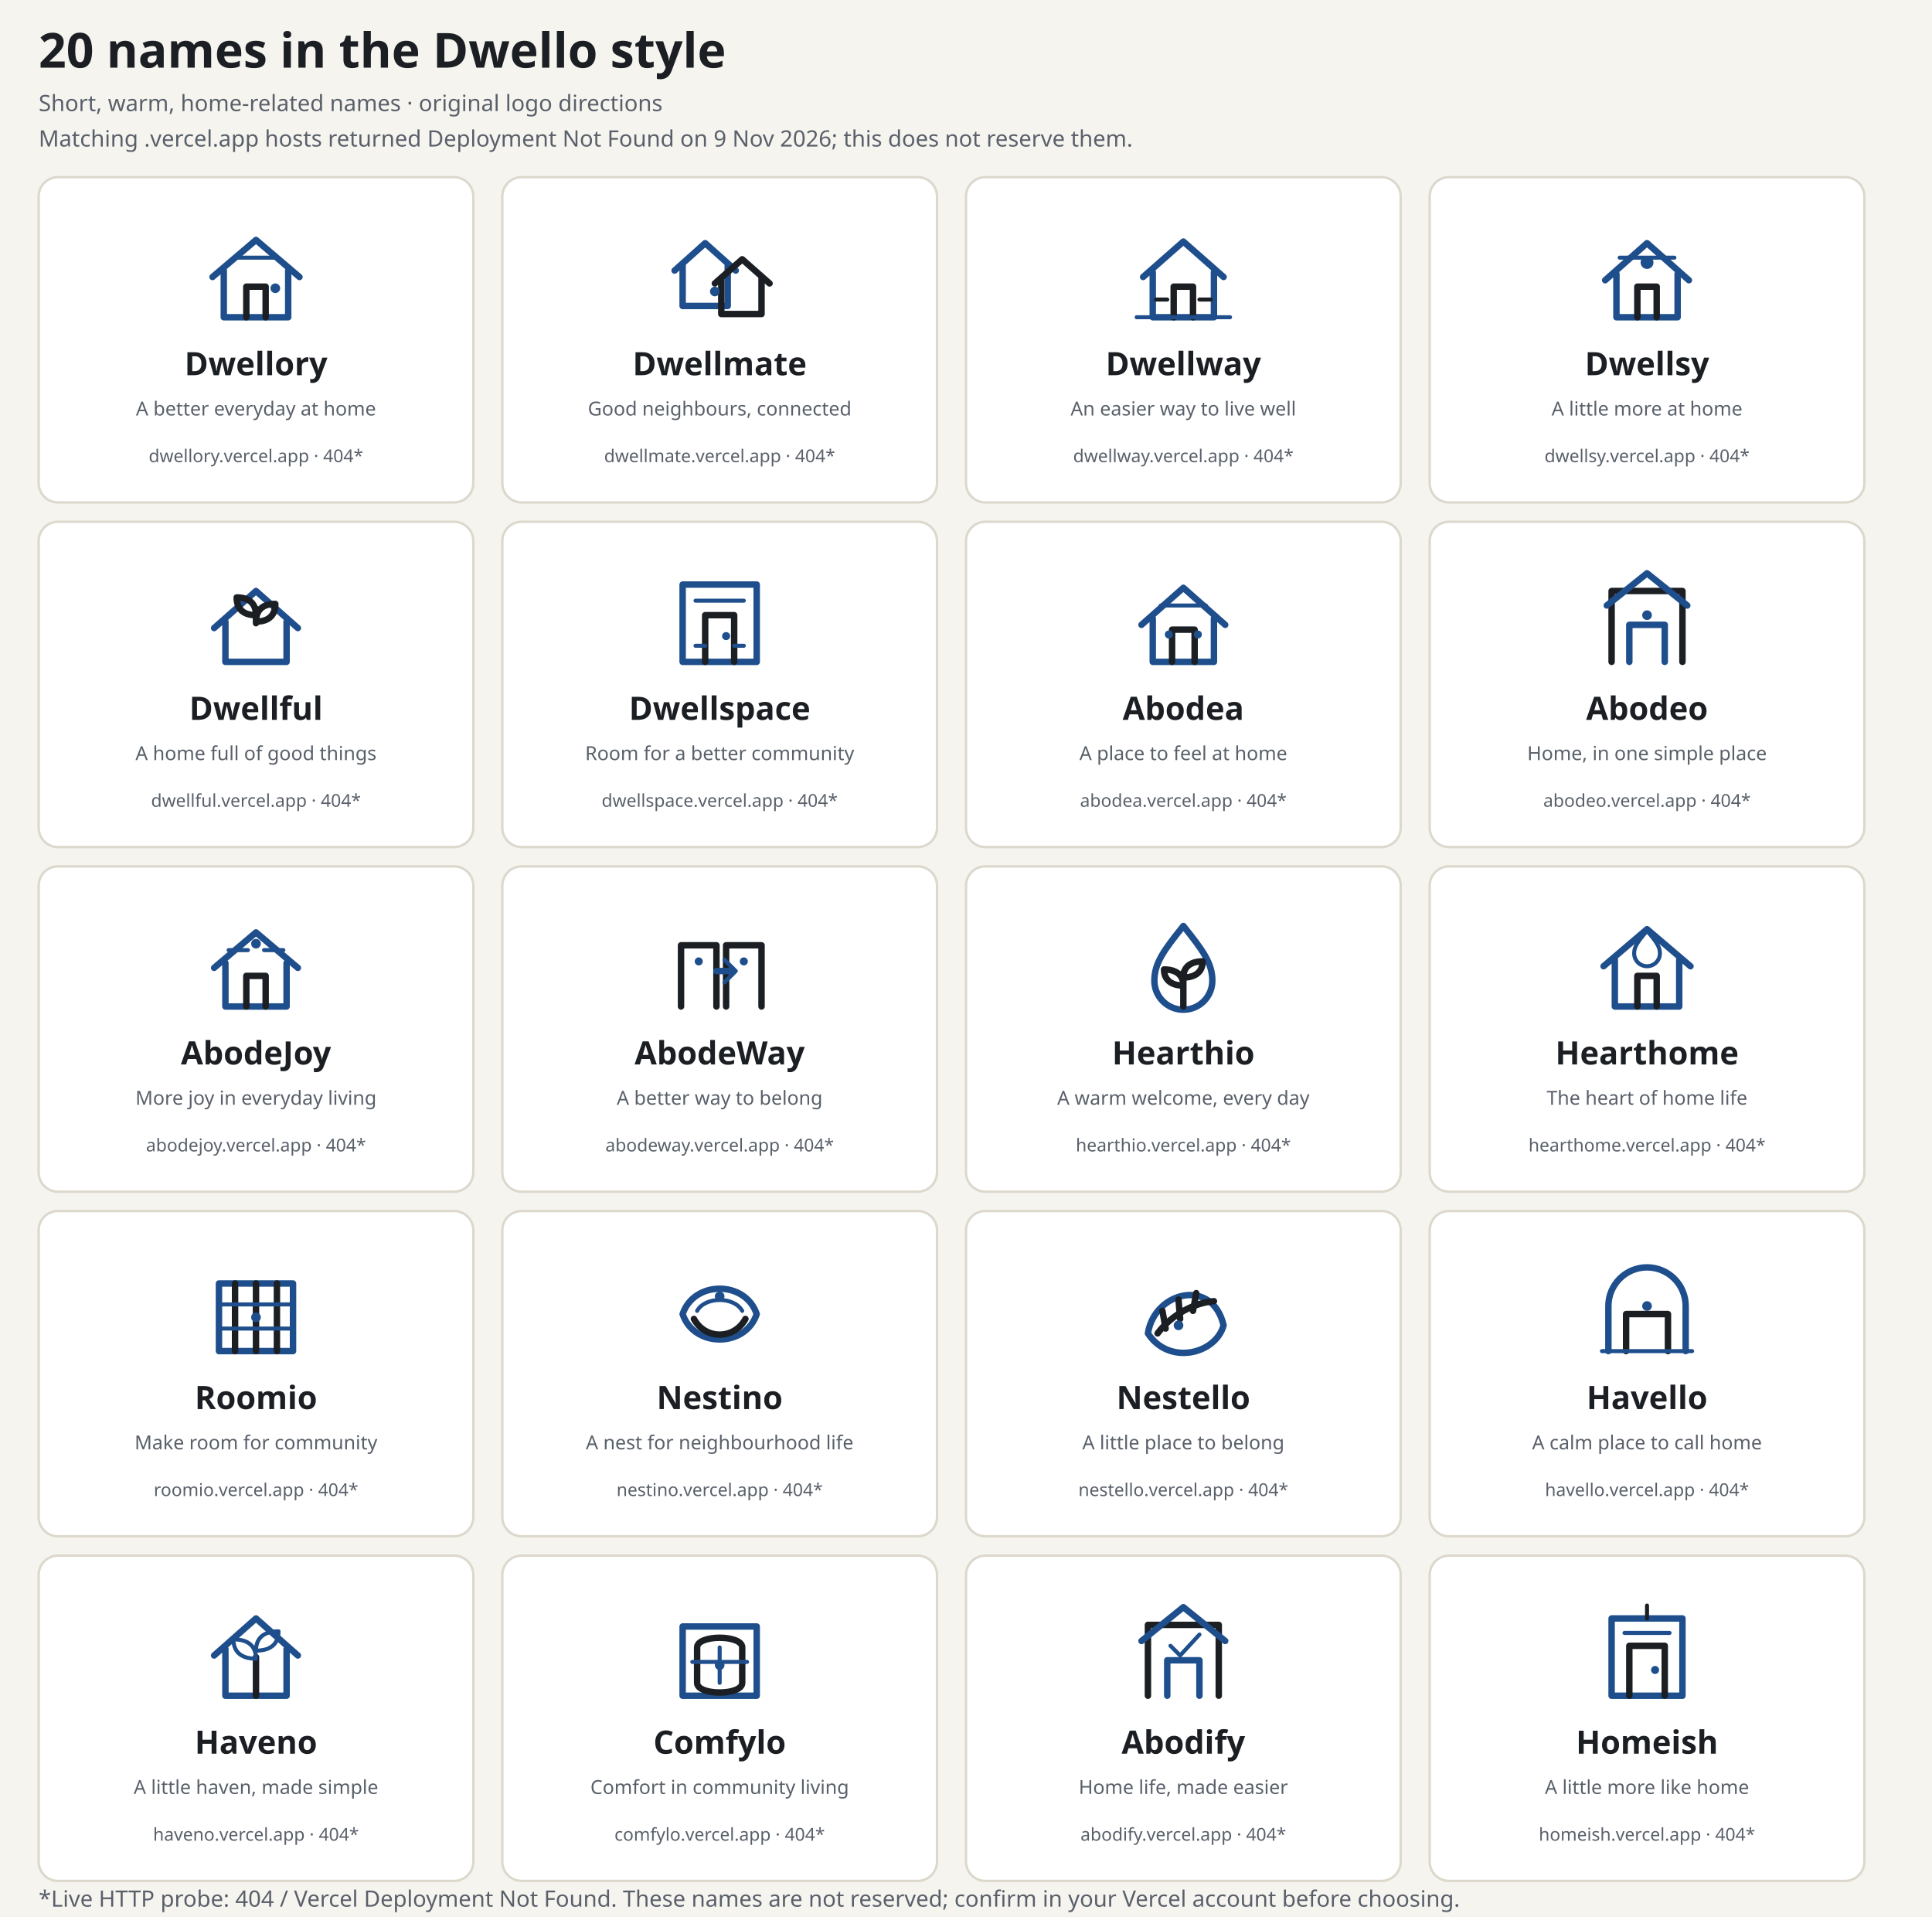
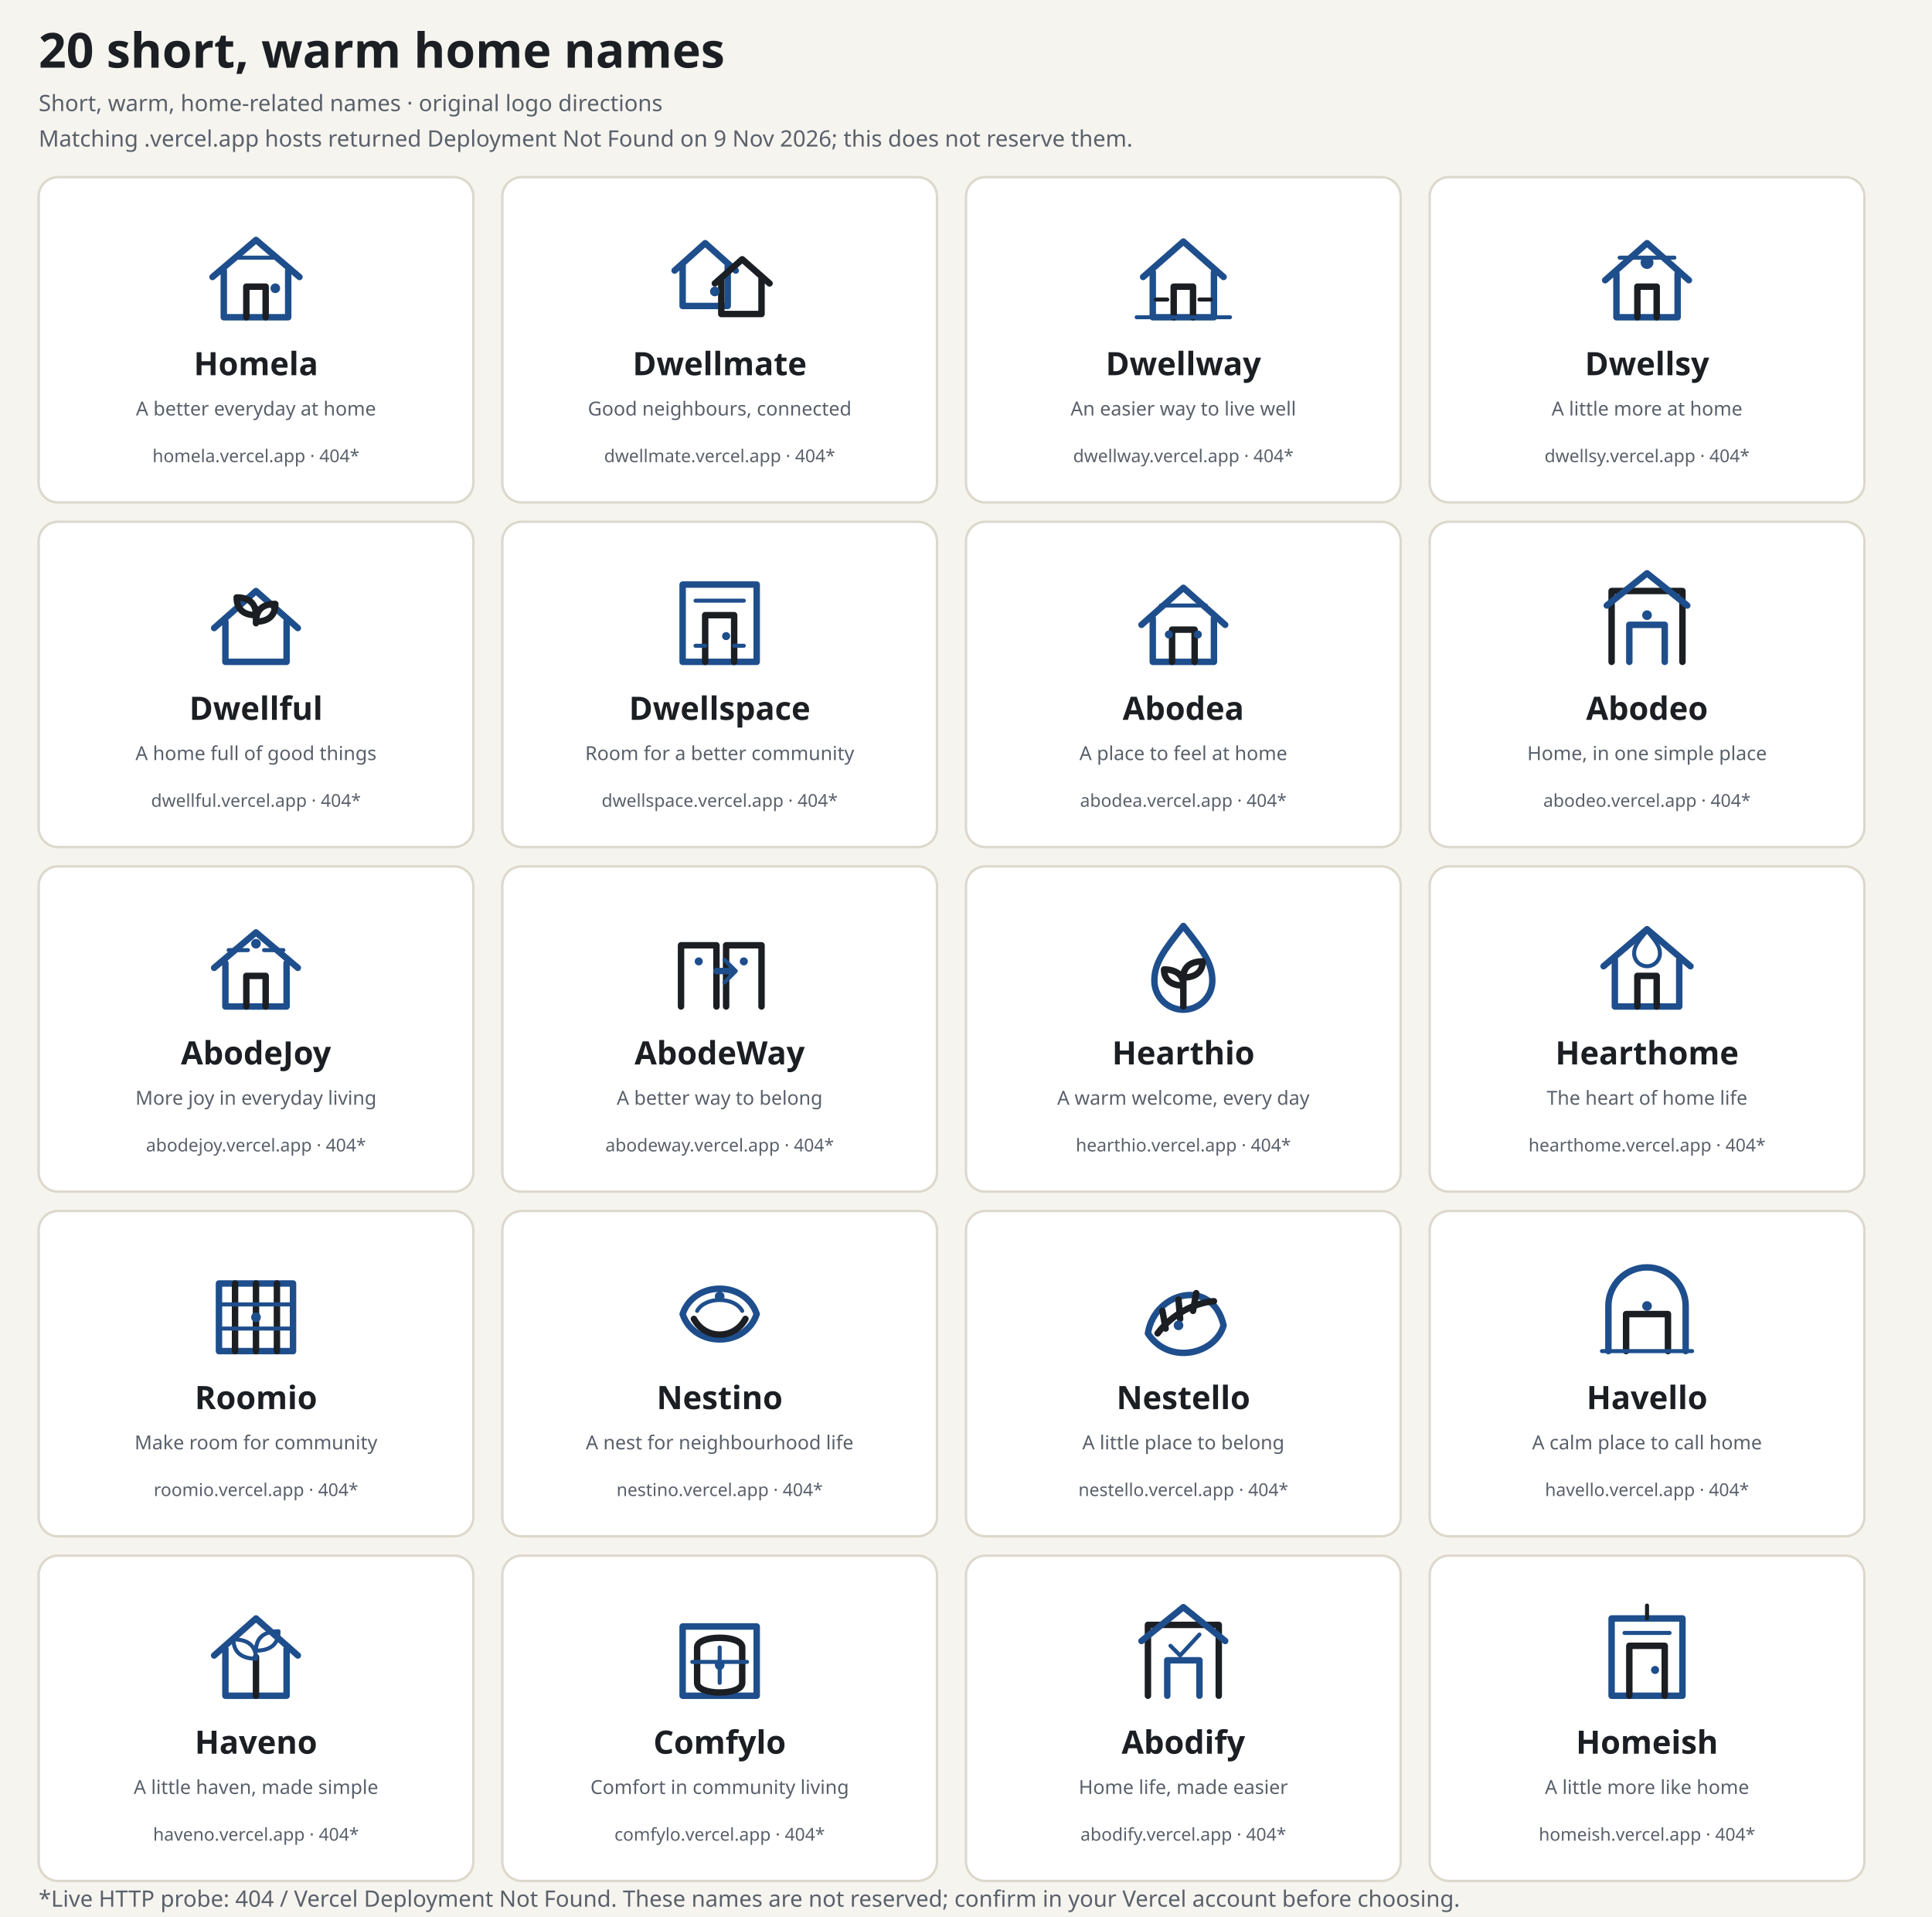
<svg xmlns="http://www.w3.org/2000/svg" width="1200" height="1190" viewBox="0 0 1200 1190" role="img" aria-labelledby="title description">
  <style>
    .page { fill: #f6f4ef; }
    .card { fill: #ffffff; stroke: #ddd8cc; stroke-width: 1.5; }
    .ink { fill: none; stroke: #1b1f23; }
    .brand { fill: none; stroke: #1e4e8c; }
    .brand-fill { fill: #1e4e8c; }
    .line { stroke-width: 4; stroke-linecap: round; stroke-linejoin: round; }
    .thin { stroke-width: 2.5; stroke-linecap: round; stroke-linejoin: round; }
    .name { fill: #1b1f23; font: 600 20px Manrope, 'Segoe UI', sans-serif; text-anchor: middle; }
    .tag { fill: #59606a; font: 400 12px Manrope, 'Segoe UI', sans-serif; text-anchor: middle; }
    .url { fill: #59606a; font: 500 11px Manrope, 'Segoe UI', sans-serif; text-anchor: middle; }
    .page-title { fill: #1b1f23; font: 700 30px Sora, 'Segoe UI', sans-serif; }
    .page-note { fill: #59606a; font: 400 14px Manrope, 'Segoe UI', sans-serif; }
  </style>
  <rect class="page" width="1200" height="1190" />
-   <text class="page-title" x="24" y="42">20 names in the Dwello style</text>
+   <text class="page-title" x="24" y="42">20 short, warm home names</text>
  <text class="page-note" x="24" y="69">Short, warm, home-related names · original logo directions</text>
  <text class="page-note" x="24" y="91">Matching .vercel.app hosts returned Deployment Not Found on 9 Nov 2026; this does not reserve them.</text>
  <g transform="translate(24 110)">
    <rect class="card" width="270" height="202" rx="12" />
    <g transform="translate(100 19)">
      <path class="line brand" d="m8 43 27-23 27 23M15 39v29h40V39" />
      <path class="line ink" d="M29 68V49h12v19" />
      <path class="thin brand" d="M23 31h24" />
      <circle class="brand-fill" cx="47" cy="50" r="3" />
    </g>
-     <text class="name" x="135" y="123">Dwellory</text>
+     <text class="name" x="135" y="123">Homela</text>
    <text class="tag" x="135" y="148">A better everyday at home</text>
-     <text class="url" x="135" y="177">dwellory.vercel.app · 404*</text>
+     <text class="url" x="135" y="177">homela.vercel.app · 404*</text>
  </g>
  <g transform="translate(312 110)">
    <rect class="card" width="270" height="202" rx="12" />
    <g transform="translate(100 19)">
      <path class="line brand" d="m7 39 19-17 19 17M12 36v25h28V36" />
      <path class="line ink" d="m32 47 17-15 17 15M36 44v22h25V44" />
      <circle class="brand-fill" cx="32" cy="52" r="3" />
    </g>
    <text class="name" x="135" y="123">Dwellmate</text>
    <text class="tag" x="135" y="148">Good neighbours, connected</text>
    <text class="url" x="135" y="177">dwellmate.vercel.app · 404*</text>
  </g>
  <g transform="translate(600 110)">
    <rect class="card" width="270" height="202" rx="12" />
    <g transform="translate(100 19)">
      <path class="line brand" d="m10 43 25-22 25 22M16 40v28h38V40" />
      <path class="line ink" d="M29 68V49h12v19" />
      <path class="thin brand" d="M6 68h58" />
      <path class="thin ink" d="M18 57h7M45 57h7" />
    </g>
    <text class="name" x="135" y="123">Dwellway</text>
    <text class="tag" x="135" y="148">An easier way to live well</text>
    <text class="url" x="135" y="177">dwellway.vercel.app · 404*</text>
  </g>
  <g transform="translate(888 110)">
    <rect class="card" width="270" height="202" rx="12" />
    <g transform="translate(100 19)">
      <path class="line brand" d="m9 45 26-23 26 23M16 41v27h38V41" />
      <path class="line ink" d="M29 68V49h12v19" />
      <path class="thin brand" d="M18 31h34" />
      <circle class="brand-fill" cx="35" cy="34" r="4" />
    </g>
    <text class="name" x="135" y="123">Dwellsy</text>
    <text class="tag" x="135" y="148">A little more at home</text>
    <text class="url" x="135" y="177">dwellsy.vercel.app · 404*</text>
  </g>
  <g transform="translate(24 324)">
    <rect class="card" width="270" height="202" rx="12" />
    <g transform="translate(100 19)">
      <path class="line brand" d="m9 47 26-23 26 23M16 43v25h38V43" />
      <path class="line ink" d="M35 44v-9M35 39c-9 0-12-5-12-11 8 0 12 4 12 11ZM35 43c9 0 12-5 12-11-8 0-12 4-12 11Z" />
      <path class="thin brand" d="M28 68h14" />
    </g>
    <text class="name" x="135" y="123">Dwellful</text>
    <text class="tag" x="135" y="148">A home full of good things</text>
    <text class="url" x="135" y="177">dwellful.vercel.app · 404*</text>
  </g>
  <g transform="translate(312 324)">
    <rect class="card" width="270" height="202" rx="12" />
    <g transform="translate(100 19)">
      <path class="line brand" d="M12 20h46v48H12z" />
      <path class="line ink" d="M26 68V39h18v29" />
      <path class="thin brand" d="M20 30h30M20 58h6M44 58h6" />
      <circle class="brand-fill" cx="39" cy="52" r="2.5" />
    </g>
    <text class="name" x="135" y="123">Dwellspace</text>
    <text class="tag" x="135" y="148">Room for a better community</text>
    <text class="url" x="135" y="177">dwellspace.vercel.app · 404*</text>
  </g>
  <g transform="translate(600 324)">
    <rect class="card" width="270" height="202" rx="12" />
    <g transform="translate(100 19)">
      <path class="line brand" d="m9 45 26-23 26 23M16 41v27h38V41" />
      <path class="line ink" d="M28 68V48h14v20" />
      <path class="thin brand" d="M21 33h28" />
      <circle class="brand-fill" cx="26" cy="51" r="2.5" />
      <circle class="brand-fill" cx="44" cy="51" r="2.5" />
    </g>
    <text class="name" x="135" y="123">Abodea</text>
    <text class="tag" x="135" y="148">A place to feel at home</text>
    <text class="url" x="135" y="177">abodea.vercel.app · 404*</text>
  </g>
  <g transform="translate(888 324)">
    <rect class="card" width="270" height="202" rx="12" />
    <g transform="translate(100 19)">
      <path class="line ink" d="M13 68V24h44v44" />
      <path class="line brand" d="m10 33 25-20 25 20M24 68V45h22v23" />
      <circle class="brand-fill" cx="35" cy="39" r="3" />
    </g>
    <text class="name" x="135" y="123">Abodeo</text>
    <text class="tag" x="135" y="148">Home, in one simple place</text>
    <text class="url" x="135" y="177">abodeo.vercel.app · 404*</text>
  </g>
  <g transform="translate(24 538)">
    <rect class="card" width="270" height="202" rx="12" />
    <g transform="translate(100 19)">
      <path class="line brand" d="m9 44 26-22 26 22M16 41v27h38V41" />
      <path class="line ink" d="M29 68V49h12v19" />
      <circle class="brand-fill" cx="35" cy="29" r="3" />
      <path class="thin brand" d="M18 33h12M40 33h12" />
    </g>
    <text class="name" x="135" y="123">AbodeJoy</text>
    <text class="tag" x="135" y="148">More joy in everyday living</text>
    <text class="url" x="135" y="177">abodejoy.vercel.app · 404*</text>
  </g>
  <g transform="translate(312 538)">
    <rect class="card" width="270" height="202" rx="12" />
    <g transform="translate(100 19)">
      <path class="line ink" d="M11 68V30h22v38M39 68V30h22v38" />
      <path class="line brand" d="M33 46h10" />
      <path class="thin brand" d="m38 39 7 7-7 7" />
      <circle class="brand-fill" cx="22" cy="40" r="2.5" />
      <circle class="brand-fill" cx="50" cy="40" r="2.5" />
    </g>
    <text class="name" x="135" y="123">AbodeWay</text>
    <text class="tag" x="135" y="148">A better way to belong</text>
    <text class="url" x="135" y="177">abodeway.vercel.app · 404*</text>
  </g>
  <g transform="translate(600 538)">
    <rect class="card" width="270" height="202" rx="12" />
    <g transform="translate(100 19)">
      <path class="line brand" d="M35 18c-12 15-18 23-18 34a18 18 0 0 0 36 0c0-11-6-19-18-34Z" />
      <path class="line ink" d="M35 68V47M35 55c-8 0-12-4-12-10 7 0 12 3 12 10ZM35 50c8 0 12-4 12-10-7 0-12 3-12 10Z" />
    </g>
    <text class="name" x="135" y="123">Hearthio</text>
    <text class="tag" x="135" y="148">A warm welcome, every day</text>
    <text class="url" x="135" y="177">hearthio.vercel.app · 404*</text>
  </g>
  <g transform="translate(888 538)">
    <rect class="card" width="270" height="202" rx="12" />
    <g transform="translate(100 19)">
      <path class="line brand" d="m8 43 27-23 27 23M15 39v29h40V39" />
      <path class="line ink" d="M29 68V49h12v19" />
      <path class="thin brand" d="M35 21c-6 7-8 10-8 14a8 8 0 0 0 16 0c0-4-2-7-8-14Z" />
    </g>
    <text class="name" x="135" y="123">Hearthome</text>
    <text class="tag" x="135" y="148">The heart of home life</text>
    <text class="url" x="135" y="177">hearthome.vercel.app · 404*</text>
  </g>
  <g transform="translate(24 752)">
    <rect class="card" width="270" height="202" rx="12" />
    <g transform="translate(100 19)">
      <path class="line brand" d="M12 26h46v42H12z" />
      <path class="line ink" d="M22 26v42M35 26v42M48 26v42" />
      <path class="thin brand" d="M12 39h46M12 54h46" />
      <circle class="brand-fill" cx="35" cy="47" r="3" />
    </g>
    <text class="name" x="135" y="123">Roomio</text>
    <text class="tag" x="135" y="148">Make room for community</text>
    <text class="url" x="135" y="177">roomio.vercel.app · 404*</text>
  </g>
  <g transform="translate(312 752)">
    <rect class="card" width="270" height="202" rx="12" />
    <g transform="translate(100 19)">
      <path class="line brand" d="M12 45c7-21 39-21 46 0-7 21-39 21-46 0Z" />
      <path class="line ink" d="M19 48c7 13 25 13 32 0" />
      <path class="thin brand" d="M21 43c5-9 23-9 28 0" />
      <circle class="brand-fill" cx="35" cy="34" r="3" />
    </g>
    <text class="name" x="135" y="123">Nestino</text>
    <text class="tag" x="135" y="148">A nest for neighbourhood life</text>
    <text class="url" x="135" y="177">nestino.vercel.app · 404*</text>
  </g>
  <g transform="translate(600 752)">
    <rect class="card" width="270" height="202" rx="12" />
    <g transform="translate(100 19)">
      <path class="line brand" d="M13 57c4-26 40-35 47-5-5 18-34 25-47 5Z" />
      <path class="line ink" d="M19 57c9-12 23-19 35-20M24 54l-2-11M33 48l-1-12M41 43l2-11" />
      <circle class="brand-fill" cx="32" cy="52" r="3" />
    </g>
    <text class="name" x="135" y="123">Nestello</text>
    <text class="tag" x="135" y="148">A little place to belong</text>
    <text class="url" x="135" y="177">nestello.vercel.app · 404*</text>
  </g>
  <g transform="translate(888 752)">
    <rect class="card" width="270" height="202" rx="12" />
    <g transform="translate(100 19)">
      <path class="line brand" d="M11 68V40a24 24 0 0 1 48 0v28" />
      <path class="line ink" d="M22 68V45h26v23" />
      <path class="thin brand" d="M7 68h56" />
      <circle class="brand-fill" cx="35" cy="40" r="3" />
    </g>
    <text class="name" x="135" y="123">Havello</text>
    <text class="tag" x="135" y="148">A calm place to call home</text>
    <text class="url" x="135" y="177">havello.vercel.app · 404*</text>
  </g>
  <g transform="translate(24 966)">
    <rect class="card" width="270" height="202" rx="12" />
    <g transform="translate(100 19)">
      <path class="line brand" d="m9 43 26-23 26 23M16 39v29h38V39" />
      <path class="line ink" d="M35 44v24" />
      <path class="thin brand" d="M35 45c-10 0-14-5-14-12 9 0 14 4 14 12ZM35 40c10 0 14-5 14-12-9 0-14 4-14 12Z" />
    </g>
    <text class="name" x="135" y="123">Haveno</text>
    <text class="tag" x="135" y="148">A little haven, made simple</text>
    <text class="url" x="135" y="177">haveno.vercel.app · 404*</text>
  </g>
  <g transform="translate(312 966)">
    <rect class="card" width="270" height="202" rx="12" />
    <g transform="translate(100 19)">
      <path class="line brand" d="M12 25h46v43H12z" />
      <path class="line ink" d="M21 38c0-8 28-8 28 0v22c0 8-28 8-28 0Z" />
      <path class="thin brand" d="M18 47h34M35 38v22" />
      <circle class="brand-fill" cx="35" cy="49" r="3" />
    </g>
    <text class="name" x="135" y="123">Comfylo</text>
    <text class="tag" x="135" y="148">Comfort in community living</text>
    <text class="url" x="135" y="177">comfylo.vercel.app · 404*</text>
  </g>
  <g transform="translate(600 966)">
    <rect class="card" width="270" height="202" rx="12" />
    <g transform="translate(100 19)">
      <path class="line ink" d="M13 68V24h44v44" />
      <path class="line brand" d="m9 34 26-21 26 21M25 68V46h20v22" />
      <path class="thin brand" d="m27 37 6 6 12-13" />
    </g>
    <text class="name" x="135" y="123">Abodify</text>
    <text class="tag" x="135" y="148">Home life, made easier</text>
    <text class="url" x="135" y="177">abodify.vercel.app · 404*</text>
  </g>
  <g transform="translate(888 966)">
    <rect class="card" width="270" height="202" rx="12" />
    <g transform="translate(100 19)">
      <path class="line brand" d="M13 20h44v48H13z" />
      <path class="line ink" d="M24 68V37h22v31" />
      <path class="thin brand" d="M21 29h28" />
      <circle class="brand-fill" cx="40" cy="52" r="2.5" />
      <path class="thin ink" d="M35 20v-8" />
    </g>
    <text class="name" x="135" y="123">Homeish</text>
    <text class="tag" x="135" y="148">A little more like home</text>
    <text class="url" x="135" y="177">homeish.vercel.app · 404*</text>
  </g>
  <text class="page-note" x="24" y="1184">*Live HTTP probe: 404 / Vercel Deployment Not Found. These names are not reserved; confirm in your Vercel account before choosing.</text>
</svg>
